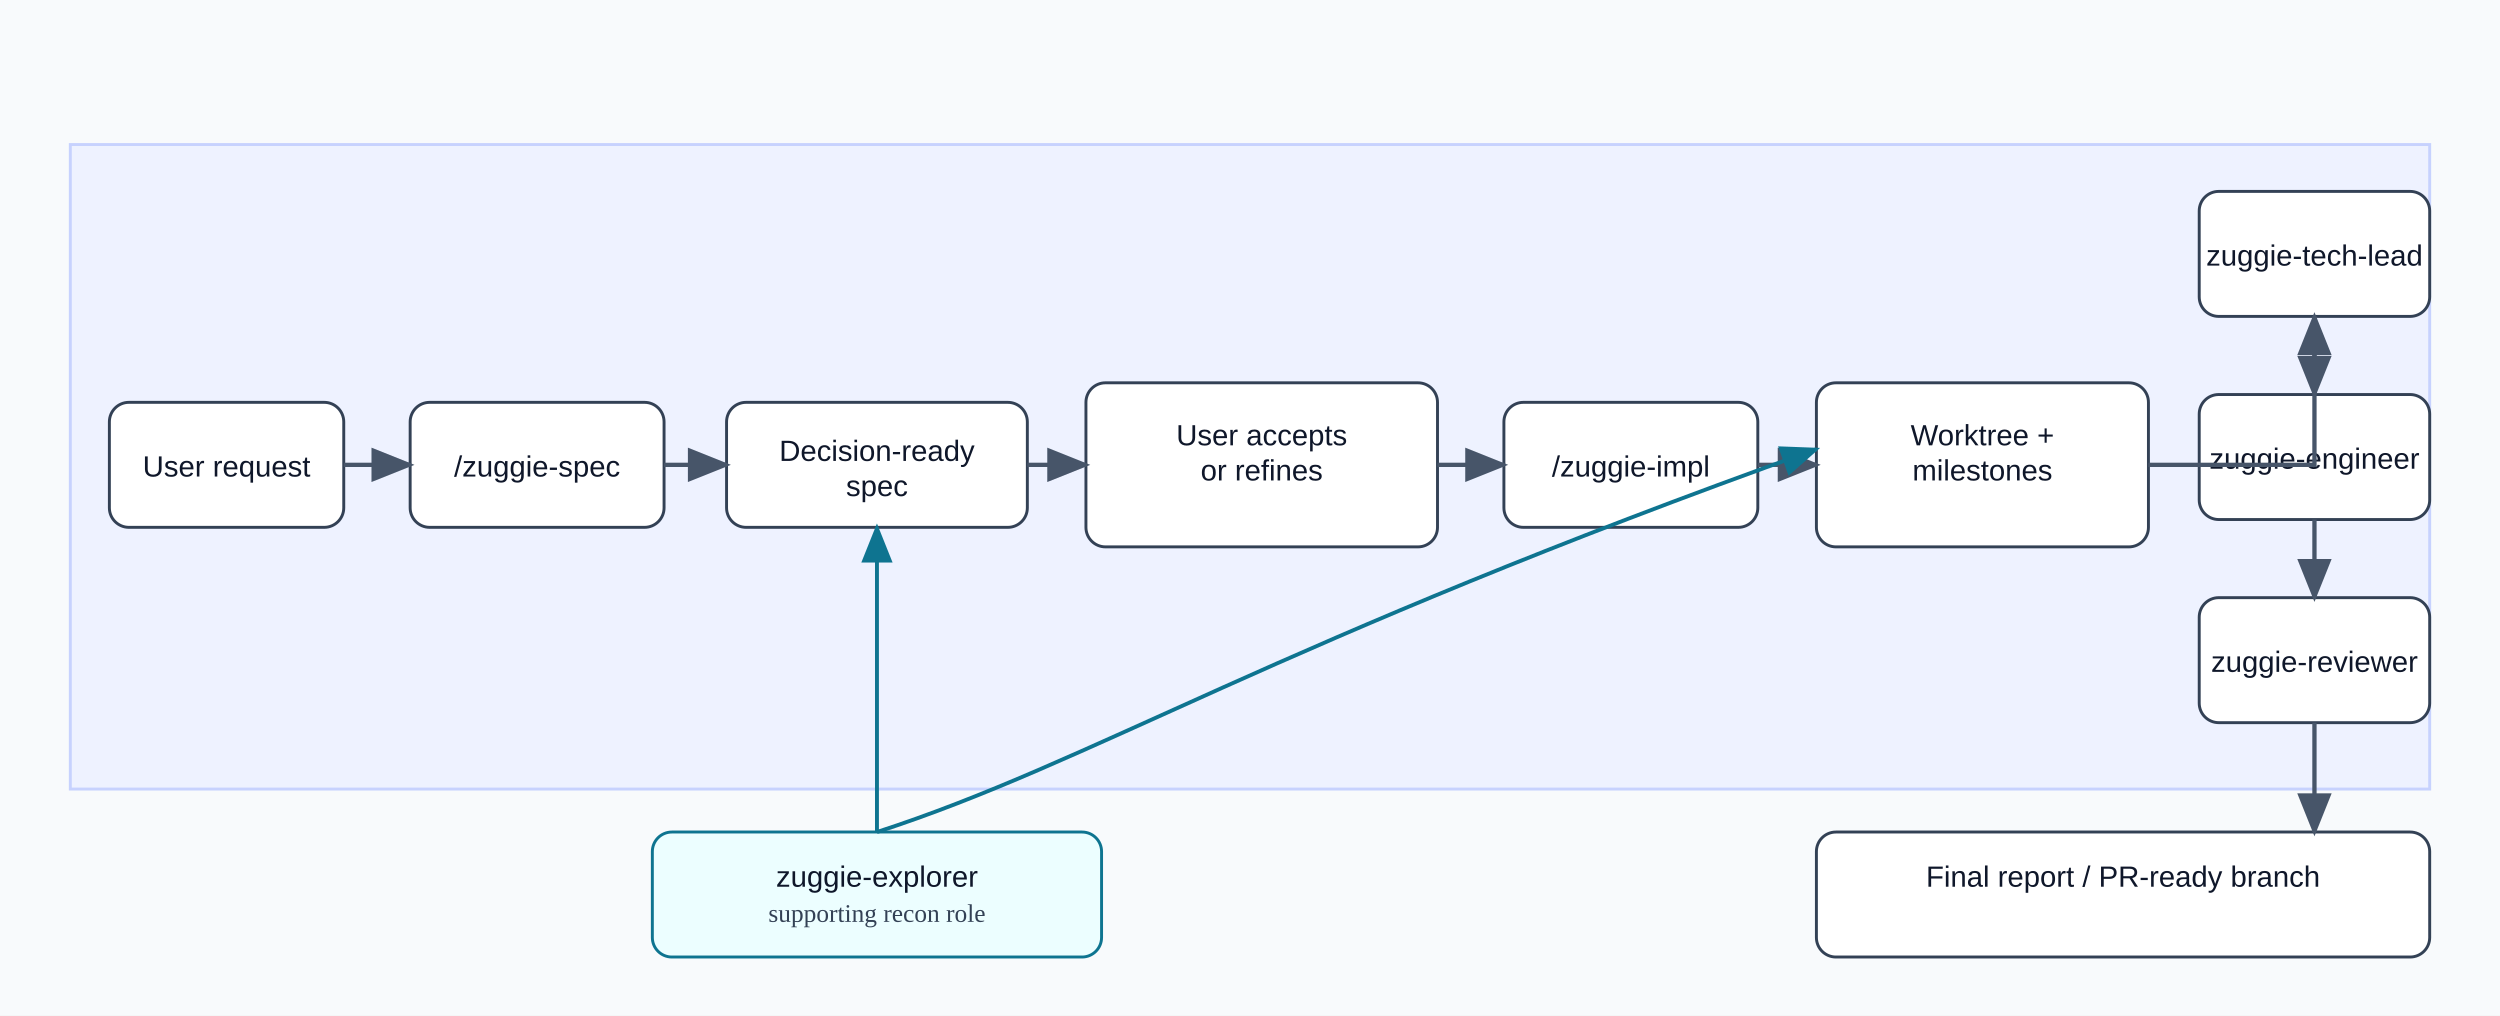
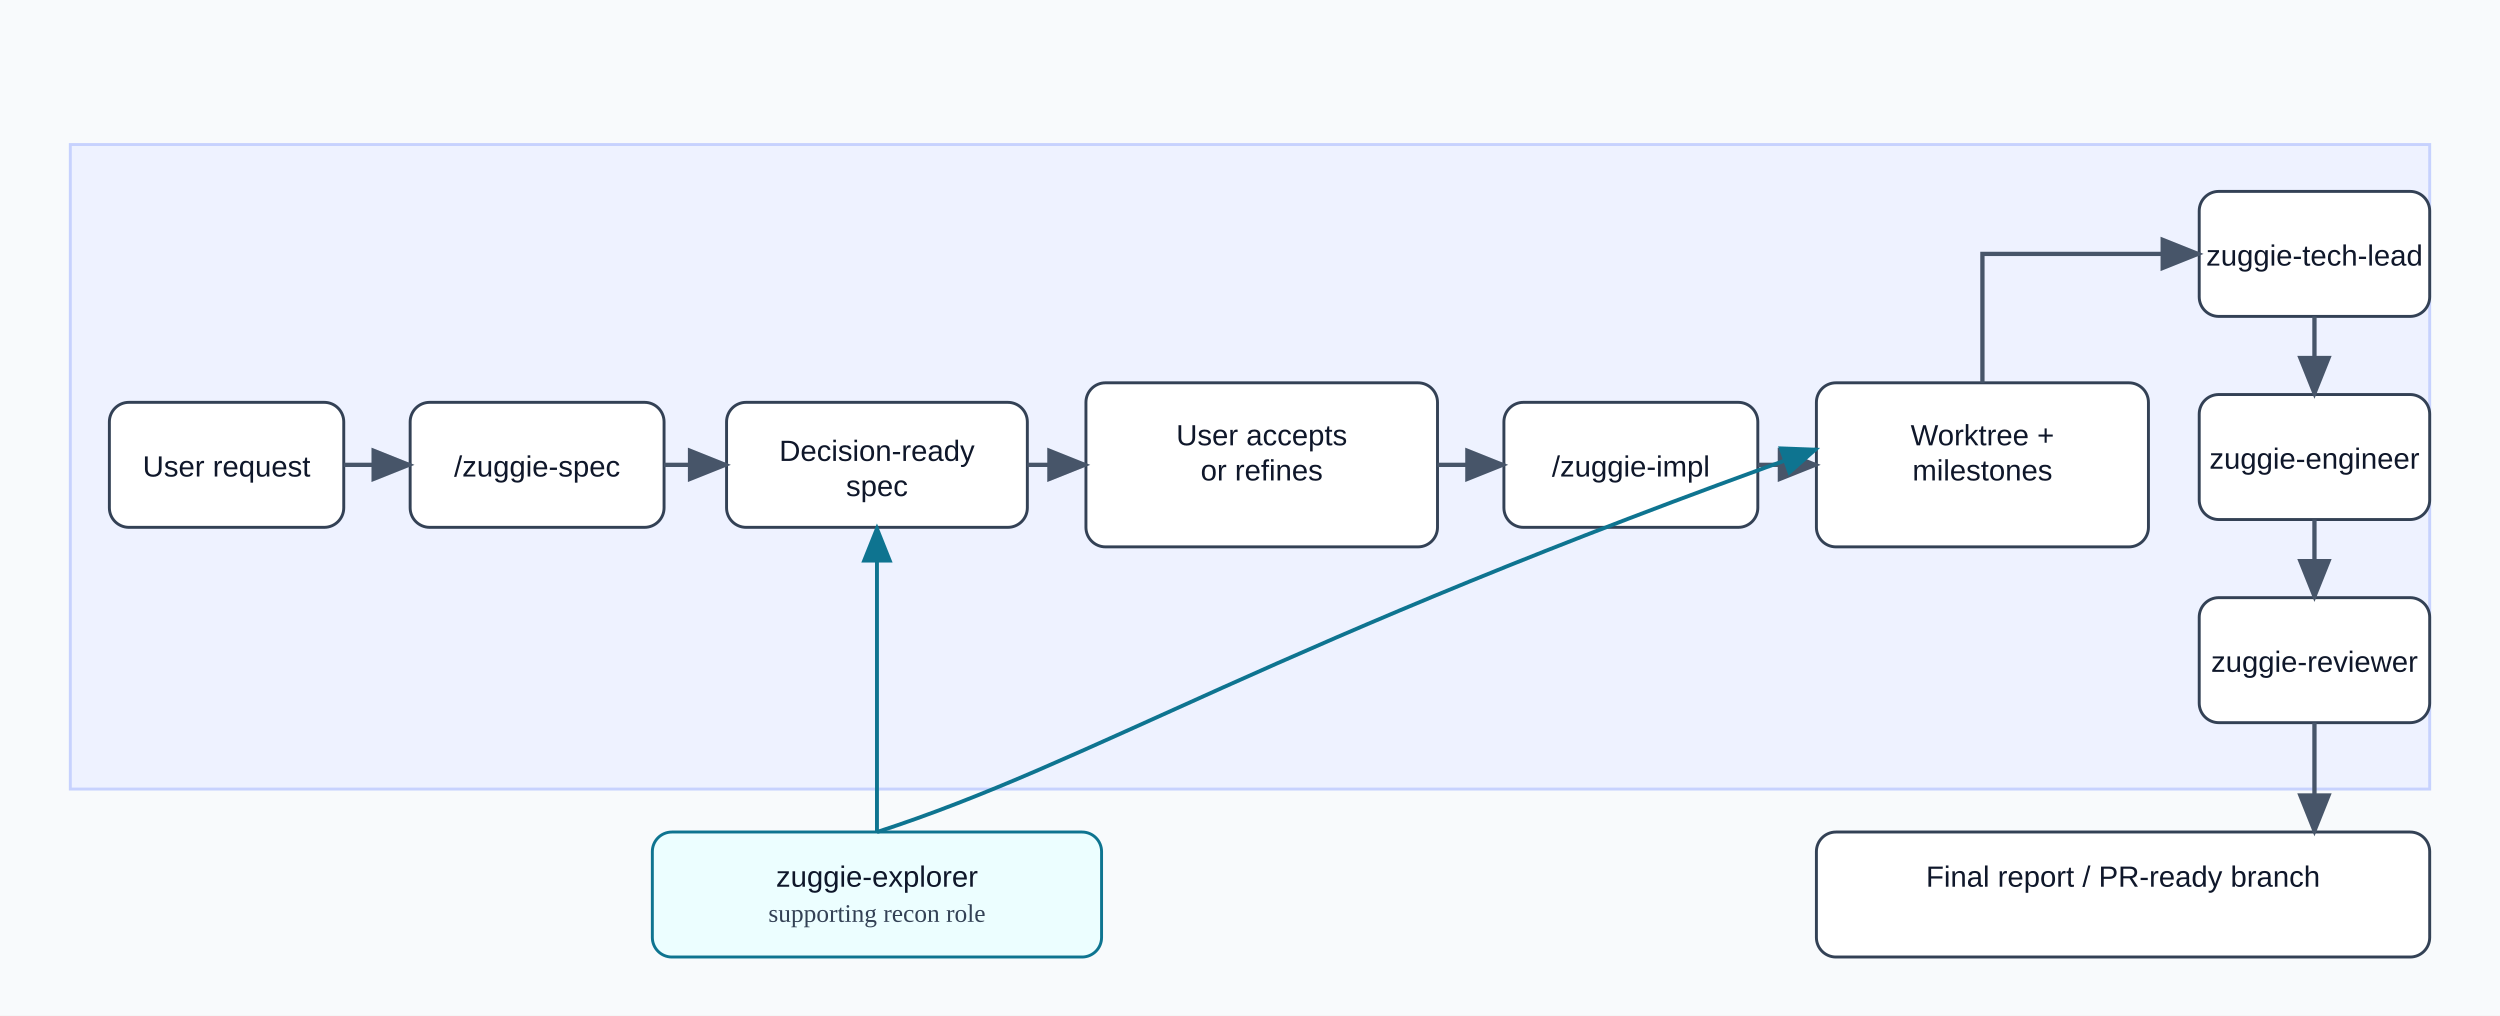
<svg xmlns="http://www.w3.org/2000/svg" width="1280" height="520" viewBox="0 0 1280 520" role="img" aria-labelledby="title desc">
  <defs>
    <style>
      .bg { fill: #f8fafc; }
      .lane { fill: #eef2ff; stroke: #c7d2fe; stroke-width: 1.5; }
      .node { fill: #ffffff; stroke: #334155; stroke-width: 1.5; rx: 10; ry: 10; }
      .support { fill: #ecfeff; stroke: #0e7490; stroke-width: 1.5; rx: 10; ry: 10; }
      .text { font-family: "Helvetica Neue", Arial, sans-serif; font-size: 15px; fill: #0f172a; }
      .small { font-size: 13px; fill: #334155; }
      .arrow { stroke: #475569; stroke-width: 2.2; fill: none; marker-end: url(#arrowHead); }
      .support-arrow { stroke: #0e7490; stroke-width: 2; fill: none; marker-end: url(#supportHead); }
    </style>
    <marker id="arrowHead" markerWidth="10" markerHeight="8" refX="9" refY="4" orient="auto">
      <path d="M0,0 L10,4 L0,8 z" fill="#475569" />
    </marker>
    <marker id="supportHead" markerWidth="10" markerHeight="8" refX="9" refY="4" orient="auto">
      <path d="M0,0 L10,4 L0,8 z" fill="#0e7490" />
    </marker>
  </defs>
  <rect class="bg" x="0" y="0" width="1280" height="520" />
  <rect class="lane" x="36" y="74" width="1208" height="330" />
  <rect class="node" x="56" y="206" width="120" height="64" />
  <text class="text" x="116" y="244" text-anchor="middle">User request</text>
  <rect class="node" x="210" y="206" width="130" height="64" />
  <text class="text" x="275" y="244" text-anchor="middle">/zuggie-spec</text>
  <rect class="node" x="372" y="206" width="154" height="64" />
  <text class="text" x="449" y="236" text-anchor="middle">Decision-ready</text>
  <text class="text" x="449" y="254" text-anchor="middle">spec</text>
  <rect class="node" x="556" y="196" width="180" height="84" />
  <text class="text" x="646" y="228" text-anchor="middle">User accepts</text>
  <text class="text" x="646" y="246" text-anchor="middle">or refines</text>
  <rect class="node" x="770" y="206" width="130" height="64" />
  <text class="text" x="835" y="244" text-anchor="middle">/zuggie-impl</text>
  <rect class="node" x="930" y="196" width="170" height="84" />
  <text class="text" x="1015" y="228" text-anchor="middle">Worktree +</text>
  <text class="text" x="1015" y="246" text-anchor="middle">milestones</text>
  <rect class="node" x="1126" y="98" width="118" height="64" />
  <text class="text" x="1185" y="136" text-anchor="middle">zuggie-tech-lead</text>
  <rect class="node" x="1126" y="202" width="118" height="64" />
  <text class="text" x="1185" y="240" text-anchor="middle">zuggie-engineer</text>
  <rect class="node" x="1126" y="306" width="118" height="64" />
  <text class="text" x="1185" y="344" text-anchor="middle">zuggie-reviewer</text>
  <rect class="node" x="930" y="426" width="314" height="64" />
  <text class="text" x="1087" y="454" text-anchor="middle">Final report / PR-ready branch</text>
  <rect class="support" x="334" y="426" width="230" height="64" />
  <text class="text" x="449" y="454" text-anchor="middle">zuggie-explorer</text>
  <text class="small" x="449" y="472" text-anchor="middle">supporting recon role</text>
  <path class="arrow" d="M176 238 L210 238" />
  <path class="arrow" d="M340 238 L372 238" />
  <path class="arrow" d="M526 238 L556 238" />
  <path class="arrow" d="M736 238 L770 238" />
  <path class="arrow" d="M900 238 L930 238" />
-   <path class="arrow" d="M1100 238 L1185 238 L1185 162" />
+   <path class="arrow" d="M1015 196 L1015 130 L1126 130" />
  <path class="arrow" d="M1185 162 L1185 202" />
  <path class="arrow" d="M1185 266 L1185 306" />
  <path class="arrow" d="M1185 370 L1185 426" />
  <path class="support-arrow" d="M449 426 L449 270" />
  <path class="support-arrow" d="M449 426 C560 390, 650 330, 930 230" />
</svg>
